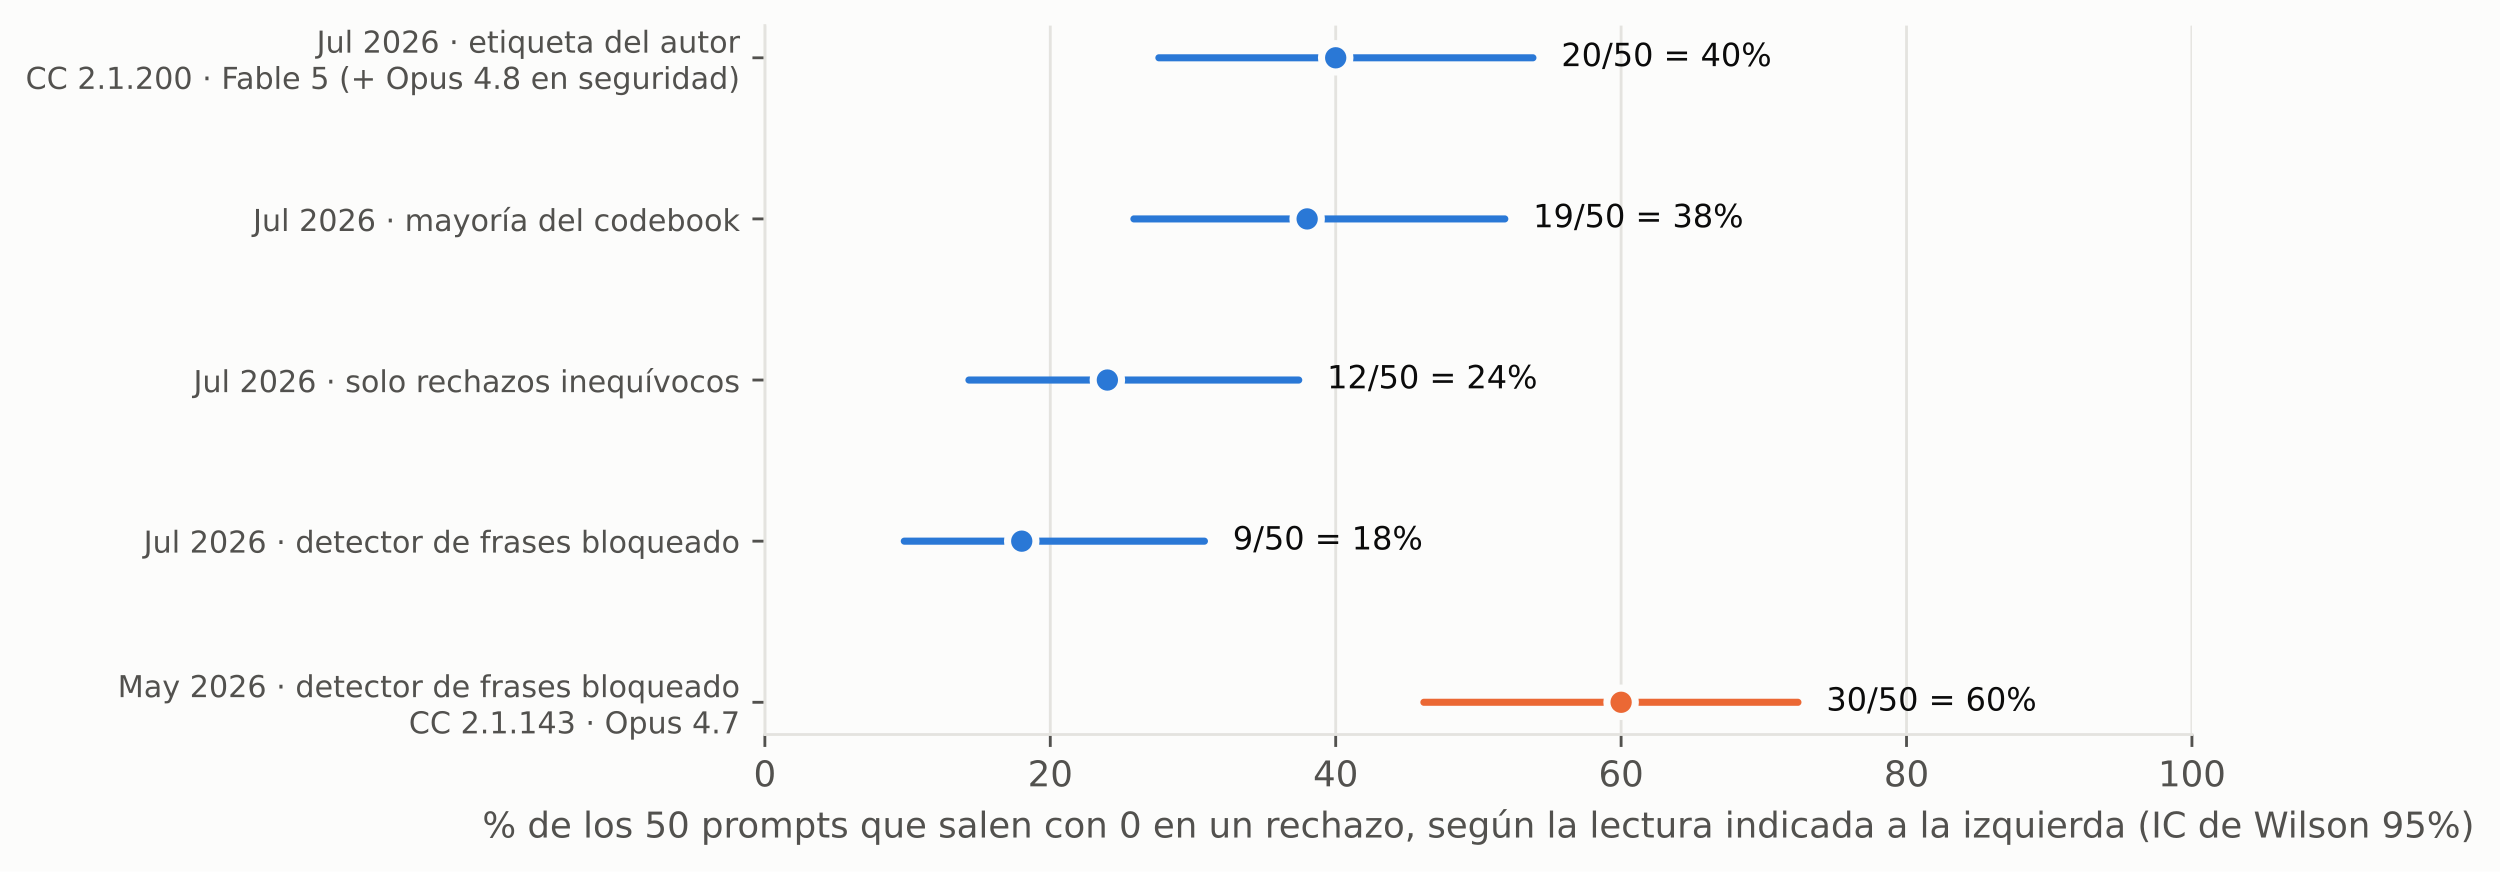
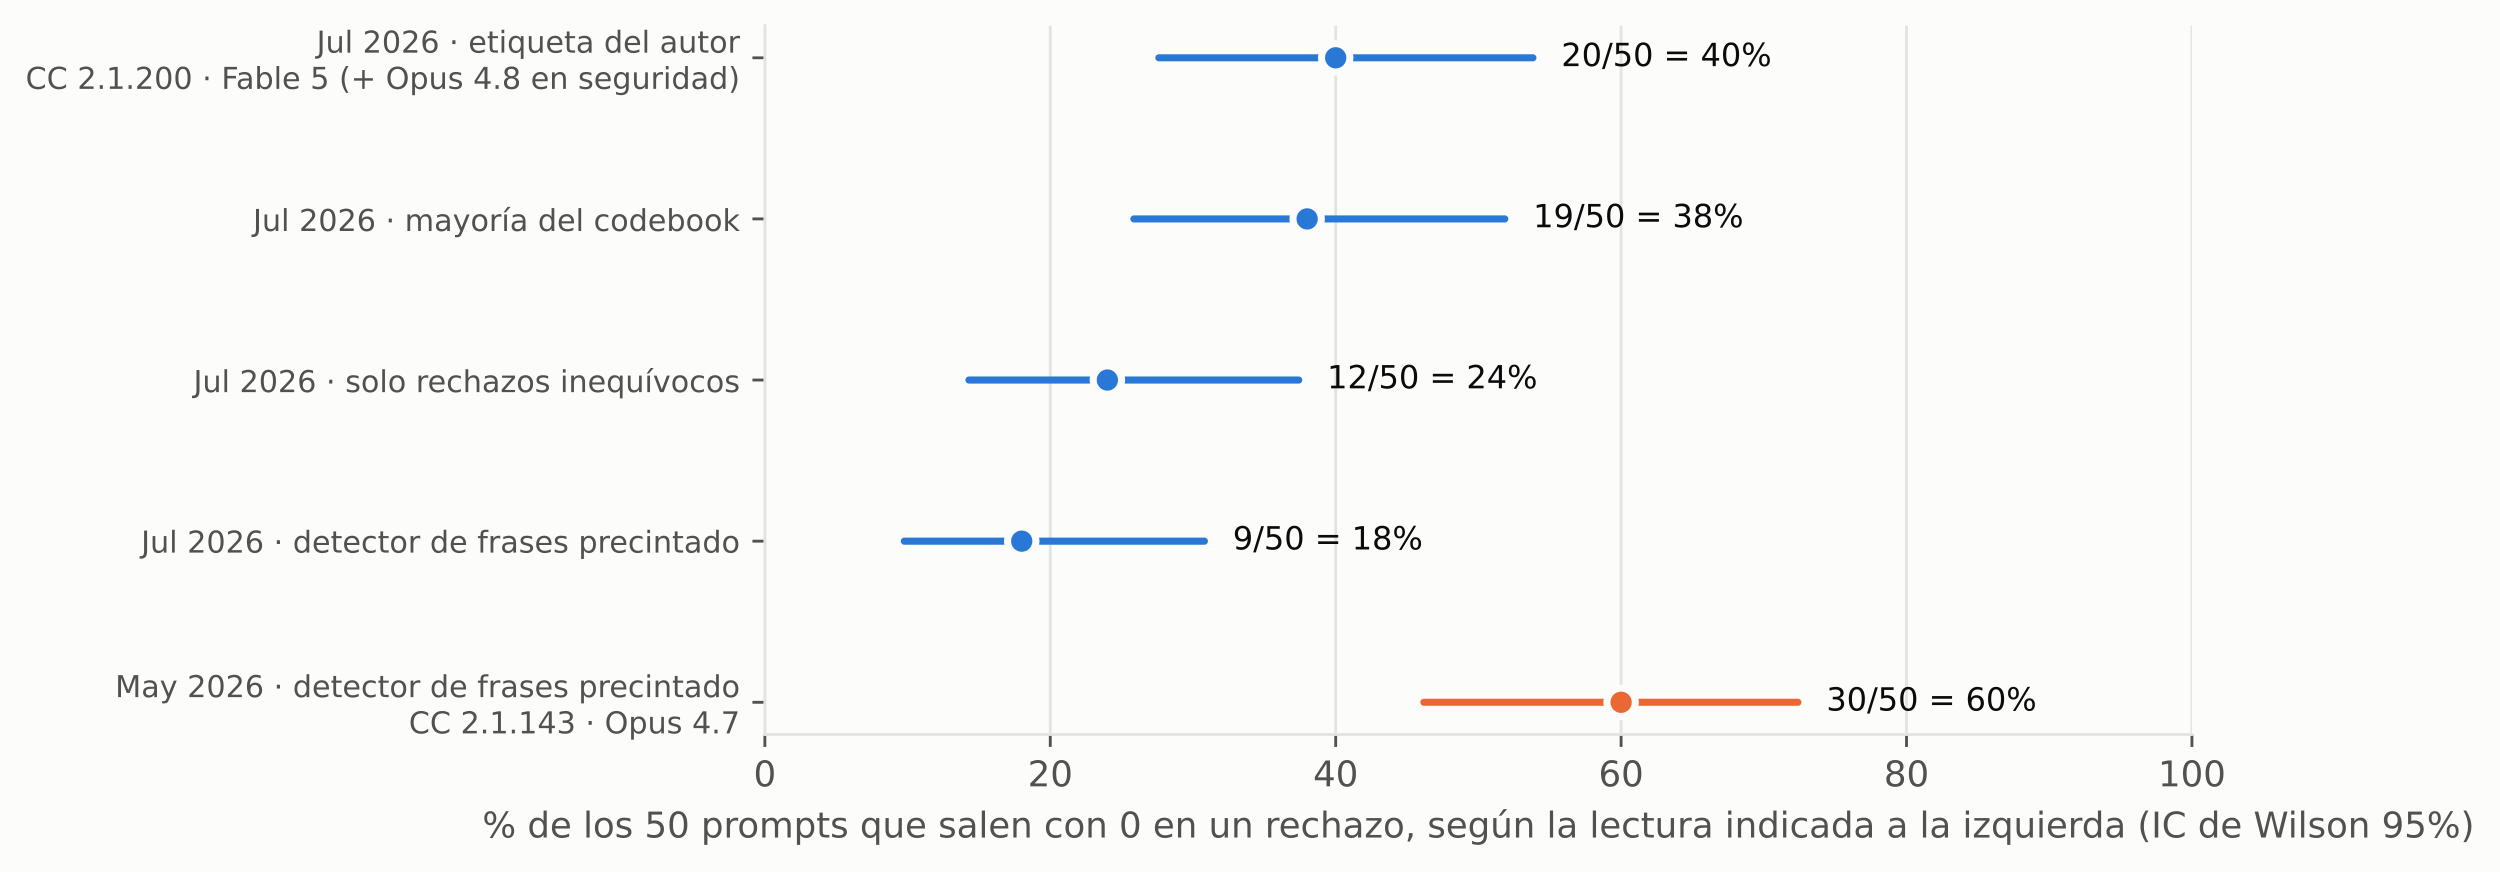
<svg xmlns="http://www.w3.org/2000/svg" xmlns:xlink="http://www.w3.org/1999/xlink" width="703.822pt" height="245.385pt" viewBox="0 0 703.822 245.385" version="1.1">
  <defs>
    <style type="text/css">*{stroke-linejoin: round; stroke-linecap: butt}</style>
  </defs>
  <g id="figure_1">
    <g id="patch_1">
      <path d="M 0 245.385  L 703.822 245.385  L 703.822 0  L 0 0  z " style="fill: #fcfcfb" />
    </g>
    <g id="axes_1">
      <g id="patch_2">
        <path d="M 215.333 206.784  L 617.093 206.784  L 617.093 7.2  L 215.333 7.2  z " style="fill: #fcfcfb" />
      </g>
      <g id="matplotlib.axis_1">
        <g id="xtick_1">
          <g id="line2d_1">
            <path d="M 215.333 206.784  L 215.333 7.2  " clip-path="url(#p4c5471acb9)" style="fill: none; stroke: #e4e3df; stroke-width: 0.8; stroke-linecap: square" />
          </g>
          <g id="line2d_2">
            <defs>
              <path id="m76695bbce8" d="M 0 0  L 0 3.5  " style="stroke: #52514e; stroke-width: 0.8" />
            </defs>
            <g>
              <use xlink:href="#m76695bbce8" x="215.333" y="206.784" style="fill: #52514e; stroke: #52514e; stroke-width: 0.8" />
            </g>
          </g>
          <g id="text_1">
            <text style="font-size: 10px; font-family: 'DejaVu Sans'; text-anchor: middle; fill: #52514e" x="215.333" y="221.382" transform="rotate(-0 215.3326 221.3817)">0</text>
          </g>
        </g>
        <g id="xtick_2">
          <g id="line2d_3">
            <path d="M 295.685 206.784  L 295.685 7.2  " clip-path="url(#p4c5471acb9)" style="fill: none; stroke: #e4e3df; stroke-width: 0.8; stroke-linecap: square" />
          </g>
          <g id="line2d_4">
            <g>
              <use xlink:href="#m76695bbce8" x="295.685" y="206.784" style="fill: #52514e; stroke: #52514e; stroke-width: 0.8" />
            </g>
          </g>
          <g id="text_2">
            <text style="font-size: 10px; font-family: 'DejaVu Sans'; text-anchor: middle; fill: #52514e" x="295.685" y="221.382" transform="rotate(-0 295.6846 221.3817)">20</text>
          </g>
        </g>
        <g id="xtick_3">
          <g id="line2d_5">
            <path d="M 376.037 206.784  L 376.037 7.2  " clip-path="url(#p4c5471acb9)" style="fill: none; stroke: #e4e3df; stroke-width: 0.8; stroke-linecap: square" />
          </g>
          <g id="line2d_6">
            <g>
              <use xlink:href="#m76695bbce8" x="376.037" y="206.784" style="fill: #52514e; stroke: #52514e; stroke-width: 0.8" />
            </g>
          </g>
          <g id="text_3">
            <text style="font-size: 10px; font-family: 'DejaVu Sans'; text-anchor: middle; fill: #52514e" x="376.037" y="221.382" transform="rotate(-0 376.0366 221.3817)">40</text>
          </g>
        </g>
        <g id="xtick_4">
          <g id="line2d_7">
            <path d="M 456.389 206.784  L 456.389 7.2  " clip-path="url(#p4c5471acb9)" style="fill: none; stroke: #e4e3df; stroke-width: 0.8; stroke-linecap: square" />
          </g>
          <g id="line2d_8">
            <g>
              <use xlink:href="#m76695bbce8" x="456.389" y="206.784" style="fill: #52514e; stroke: #52514e; stroke-width: 0.8" />
            </g>
          </g>
          <g id="text_4">
            <text style="font-size: 10px; font-family: 'DejaVu Sans'; text-anchor: middle; fill: #52514e" x="456.389" y="221.382" transform="rotate(-0 456.3886 221.3817)">60</text>
          </g>
        </g>
        <g id="xtick_5">
          <g id="line2d_9">
            <path d="M 536.741 206.784  L 536.741 7.2  " clip-path="url(#p4c5471acb9)" style="fill: none; stroke: #e4e3df; stroke-width: 0.8; stroke-linecap: square" />
          </g>
          <g id="line2d_10">
            <g>
              <use xlink:href="#m76695bbce8" x="536.741" y="206.784" style="fill: #52514e; stroke: #52514e; stroke-width: 0.8" />
            </g>
          </g>
          <g id="text_5">
            <text style="font-size: 10px; font-family: 'DejaVu Sans'; text-anchor: middle; fill: #52514e" x="536.741" y="221.382" transform="rotate(-0 536.7406 221.3817)">80</text>
          </g>
        </g>
        <g id="xtick_6">
          <g id="line2d_11">
            <path d="M 617.093 206.784  L 617.093 7.2  " clip-path="url(#p4c5471acb9)" style="fill: none; stroke: #e4e3df; stroke-width: 0.8; stroke-linecap: square" />
          </g>
          <g id="line2d_12">
            <g>
              <use xlink:href="#m76695bbce8" x="617.093" y="206.784" style="fill: #52514e; stroke: #52514e; stroke-width: 0.8" />
            </g>
          </g>
          <g id="text_6">
            <text style="font-size: 10px; font-family: 'DejaVu Sans'; text-anchor: middle; fill: #52514e" x="617.093" y="221.382" transform="rotate(-0 617.0926 221.3817)">100</text>
          </g>
        </g>
        <g id="text_7">
          <text style="font-size: 10px; font-family: 'DejaVu Sans'; text-anchor: middle; fill: #52514e" x="416.213" y="235.782" transform="rotate(-0 416.2126 235.7824)">% de los 50 prompts que salen con 0 en un rechazo, según la lectura indicada a la izquierda (IC de Wilson 95%)</text>
        </g>
      </g>
      <g id="matplotlib.axis_2">
        <g id="ytick_1">
          <g id="line2d_13">
            <defs>
              <path id="mbac4e56621" d="M 0 0  L -3.5 0  " style="stroke: #52514e; stroke-width: 0.8" />
            </defs>
            <g>
              <use xlink:href="#mbac4e56621" x="215.333" y="197.712" style="fill: #52514e; stroke: #52514e; stroke-width: 0.8" />
            </g>
          </g>
          <g id="text_8">
-             <text style="font-size: 8.5px; font-family: 'DejaVu Sans'; fill: #52514e" transform="translate(33.14094 196.2659)">May 2026 · detector de frases bloqueado</text>
+             <text style="font-size: 8.5px; font-family: 'DejaVu Sans'; fill: #52514e" transform="translate(32.42508 196.2659)">May 2026 · detector de frases precintado</text>
            <text style="font-size: 8.5px; font-family: 'DejaVu Sans'; fill: #52514e" transform="translate(115.0916 206.4676)">CC 2.1.143 · Opus 4.7</text>
          </g>
        </g>
        <g id="ytick_2">
          <g id="line2d_14">
            <g>
              <use xlink:href="#mbac4e56621" x="215.333" y="152.352" style="fill: #52514e; stroke: #52514e; stroke-width: 0.8" />
            </g>
          </g>
          <g id="text_9">
-             <text style="font-size: 8.5px; font-family: 'DejaVu Sans'; text-anchor: end; fill: #52514e" x="208.333" y="155.581" transform="rotate(-0 208.3326 155.5813)">Jul 2026 · detector de frases bloqueado</text>
+             <text style="font-size: 8.5px; font-family: 'DejaVu Sans'; text-anchor: end; fill: #52514e" x="208.333" y="155.581" transform="rotate(-0 208.3326 155.5813)">Jul 2026 · detector de frases precintado</text>
          </g>
        </g>
        <g id="ytick_3">
          <g id="line2d_15">
            <g>
              <use xlink:href="#mbac4e56621" x="215.333" y="106.992" style="fill: #52514e; stroke: #52514e; stroke-width: 0.8" />
            </g>
          </g>
          <g id="text_10">
            <text style="font-size: 8.5px; font-family: 'DejaVu Sans'; text-anchor: end; fill: #52514e" x="208.333" y="110.391" transform="rotate(-0 208.3326 110.3913)">Jul 2026 · solo rechazos inequívocos</text>
          </g>
        </g>
        <g id="ytick_4">
          <g id="line2d_16">
            <g>
              <use xlink:href="#mbac4e56621" x="215.333" y="61.632" style="fill: #52514e; stroke: #52514e; stroke-width: 0.8" />
            </g>
          </g>
          <g id="text_11">
            <text style="font-size: 8.5px; font-family: 'DejaVu Sans'; text-anchor: end; fill: #52514e" x="208.333" y="65.031" transform="rotate(-0 208.3326 65.03134)">Jul 2026 · mayoría del codebook</text>
          </g>
        </g>
        <g id="ytick_5">
          <g id="line2d_17">
            <g>
              <use xlink:href="#mbac4e56621" x="215.333" y="16.272" style="fill: #52514e; stroke: #52514e; stroke-width: 0.8" />
            </g>
          </g>
          <g id="text_12">
            <text style="font-size: 8.5px; font-family: 'DejaVu Sans'; fill: #52514e" transform="translate(89.14664 14.82559)">Jul 2026 · etiqueta del autor</text>
            <text style="font-size: 8.5px; font-family: 'DejaVu Sans'; fill: #52514e" transform="translate(7.2 25.02791)">CC 2.1.200 · Fable 5 (+ Opus 4.8 en seguridad)</text>
          </g>
        </g>
      </g>
      <g id="line2d_18">
        <path d="M 400.865 197.712  L 506.167 197.712  " clip-path="url(#p4c5471acb9)" style="fill: none; stroke: #eb6834; stroke-width: 2; stroke-linecap: round" />
      </g>
      <g id="line2d_19">
        <defs>
          <path id="md7a152798f" d="M 0 4  C 1.061 4 2.078 3.579 2.828 2.828  C 3.579 2.078 4 1.061 4 0  C 4 -1.061 3.579 -2.078 2.828 -2.828  C 2.078 -3.579 1.061 -4 0 -4  C -1.061 -4 -2.078 -3.579 -2.828 -2.828  C -3.579 -2.078 -4 -1.061 -4 0  C -4 1.061 -3.579 2.078 -2.828 2.828  C -2.078 3.579 -1.061 4 0 4  z " style="stroke: #fcfcfb; stroke-width: 2" />
        </defs>
        <g clip-path="url(#p4c5471acb9)">
          <use xlink:href="#md7a152798f" x="456.389" y="197.712" style="fill: #eb6834; stroke: #fcfcfb; stroke-width: 2" />
        </g>
      </g>
      <g id="line2d_20">
        <path d="M 254.585 152.352  L 339.075 152.352  " clip-path="url(#p4c5471acb9)" style="fill: none; stroke: #2a78d6; stroke-width: 2; stroke-linecap: round" />
      </g>
      <g id="line2d_21">
        <defs>
          <path id="mca3c94d14e" d="M 0 4  C 1.061 4 2.078 3.579 2.828 2.828  C 3.579 2.078 4 1.061 4 0  C 4 -1.061 3.579 -2.078 2.828 -2.828  C 2.078 -3.579 1.061 -4 0 -4  C -1.061 -4 -2.078 -3.579 -2.828 -2.828  C -3.579 -2.078 -4 -1.061 -4 0  C -4 1.061 -3.579 2.078 -2.828 2.828  C -2.078 3.579 -1.061 4 0 4  z " style="stroke: #fcfcfb; stroke-width: 2" />
        </defs>
        <g clip-path="url(#p4c5471acb9)">
          <use xlink:href="#mca3c94d14e" x="287.649" y="152.352" style="fill: #2a78d6; stroke: #fcfcfb; stroke-width: 2" />
        </g>
      </g>
      <g id="line2d_22">
        <path d="M 272.784 106.992  L 365.631 106.992  " clip-path="url(#p4c5471acb9)" style="fill: none; stroke: #2a78d6; stroke-width: 2; stroke-linecap: round" />
      </g>
      <g id="line2d_23">
        <g clip-path="url(#p4c5471acb9)">
          <use xlink:href="#mca3c94d14e" x="311.755" y="106.992" style="fill: #2a78d6; stroke: #fcfcfb; stroke-width: 2" />
        </g>
      </g>
      <g id="line2d_24">
        <path d="M 319.228 61.632  L 423.645 61.632  " clip-path="url(#p4c5471acb9)" style="fill: none; stroke: #2a78d6; stroke-width: 2; stroke-linecap: round" />
      </g>
      <g id="line2d_25">
        <g clip-path="url(#p4c5471acb9)">
          <use xlink:href="#mca3c94d14e" x="368.001" y="61.632" style="fill: #2a78d6; stroke: #fcfcfb; stroke-width: 2" />
        </g>
      </g>
      <g id="line2d_26">
        <path d="M 326.259 16.272  L 431.56 16.272  " clip-path="url(#p4c5471acb9)" style="fill: none; stroke: #2a78d6; stroke-width: 2; stroke-linecap: round" />
      </g>
      <g id="line2d_27">
        <g clip-path="url(#p4c5471acb9)">
          <use xlink:href="#mca3c94d14e" x="376.037" y="16.272" style="fill: #2a78d6; stroke: #fcfcfb; stroke-width: 2" />
        </g>
      </g>
      <g id="patch_3">
        <path d="M 215.333 206.784  L 215.333 7.2  " style="fill: none; stroke: #e4e3df; stroke-width: 0.8; stroke-linejoin: miter; stroke-linecap: square" />
      </g>
      <g id="patch_4">
        <path d="M 215.333 206.784  L 617.093 206.784  " style="fill: none; stroke: #e4e3df; stroke-width: 0.8; stroke-linejoin: miter; stroke-linecap: square" />
      </g>
      <g id="text_13">
        <text style="font-size: 9px; font-family: 'DejaVu Sans'; text-anchor: start; fill: #0b0b0b" x="514.167" y="200.05" transform="rotate(-0 514.1666 200.0499)">30/50 = 60%</text>
      </g>
      <g id="text_14">
        <text style="font-size: 9px; font-family: 'DejaVu Sans'; text-anchor: start; fill: #0b0b0b" x="347.075" y="154.69" transform="rotate(-0 347.0747 154.6899)">9/50 = 18%</text>
      </g>
      <g id="text_15">
        <text style="font-size: 9px; font-family: 'DejaVu Sans'; text-anchor: start; fill: #0b0b0b" x="373.631" y="109.33" transform="rotate(-0 373.631 109.3299)">12/50 = 24%</text>
      </g>
      <g id="text_16">
        <text style="font-size: 9px; font-family: 'DejaVu Sans'; text-anchor: start; fill: #0b0b0b" x="431.645" y="63.97" transform="rotate(-0 431.6451 63.96989)">19/50 = 38%</text>
      </g>
      <g id="text_17">
        <text style="font-size: 9px; font-family: 'DejaVu Sans'; text-anchor: start; fill: #0b0b0b" x="439.56" y="18.61" transform="rotate(-0 439.5598 18.60989)">20/50 = 40%</text>
      </g>
    </g>
  </g>
  <defs>
    <clipPath id="p4c5471acb9">
      <rect x="215.333" y="7.2" width="401.76" height="199.584" />
    </clipPath>
  </defs>
</svg>
